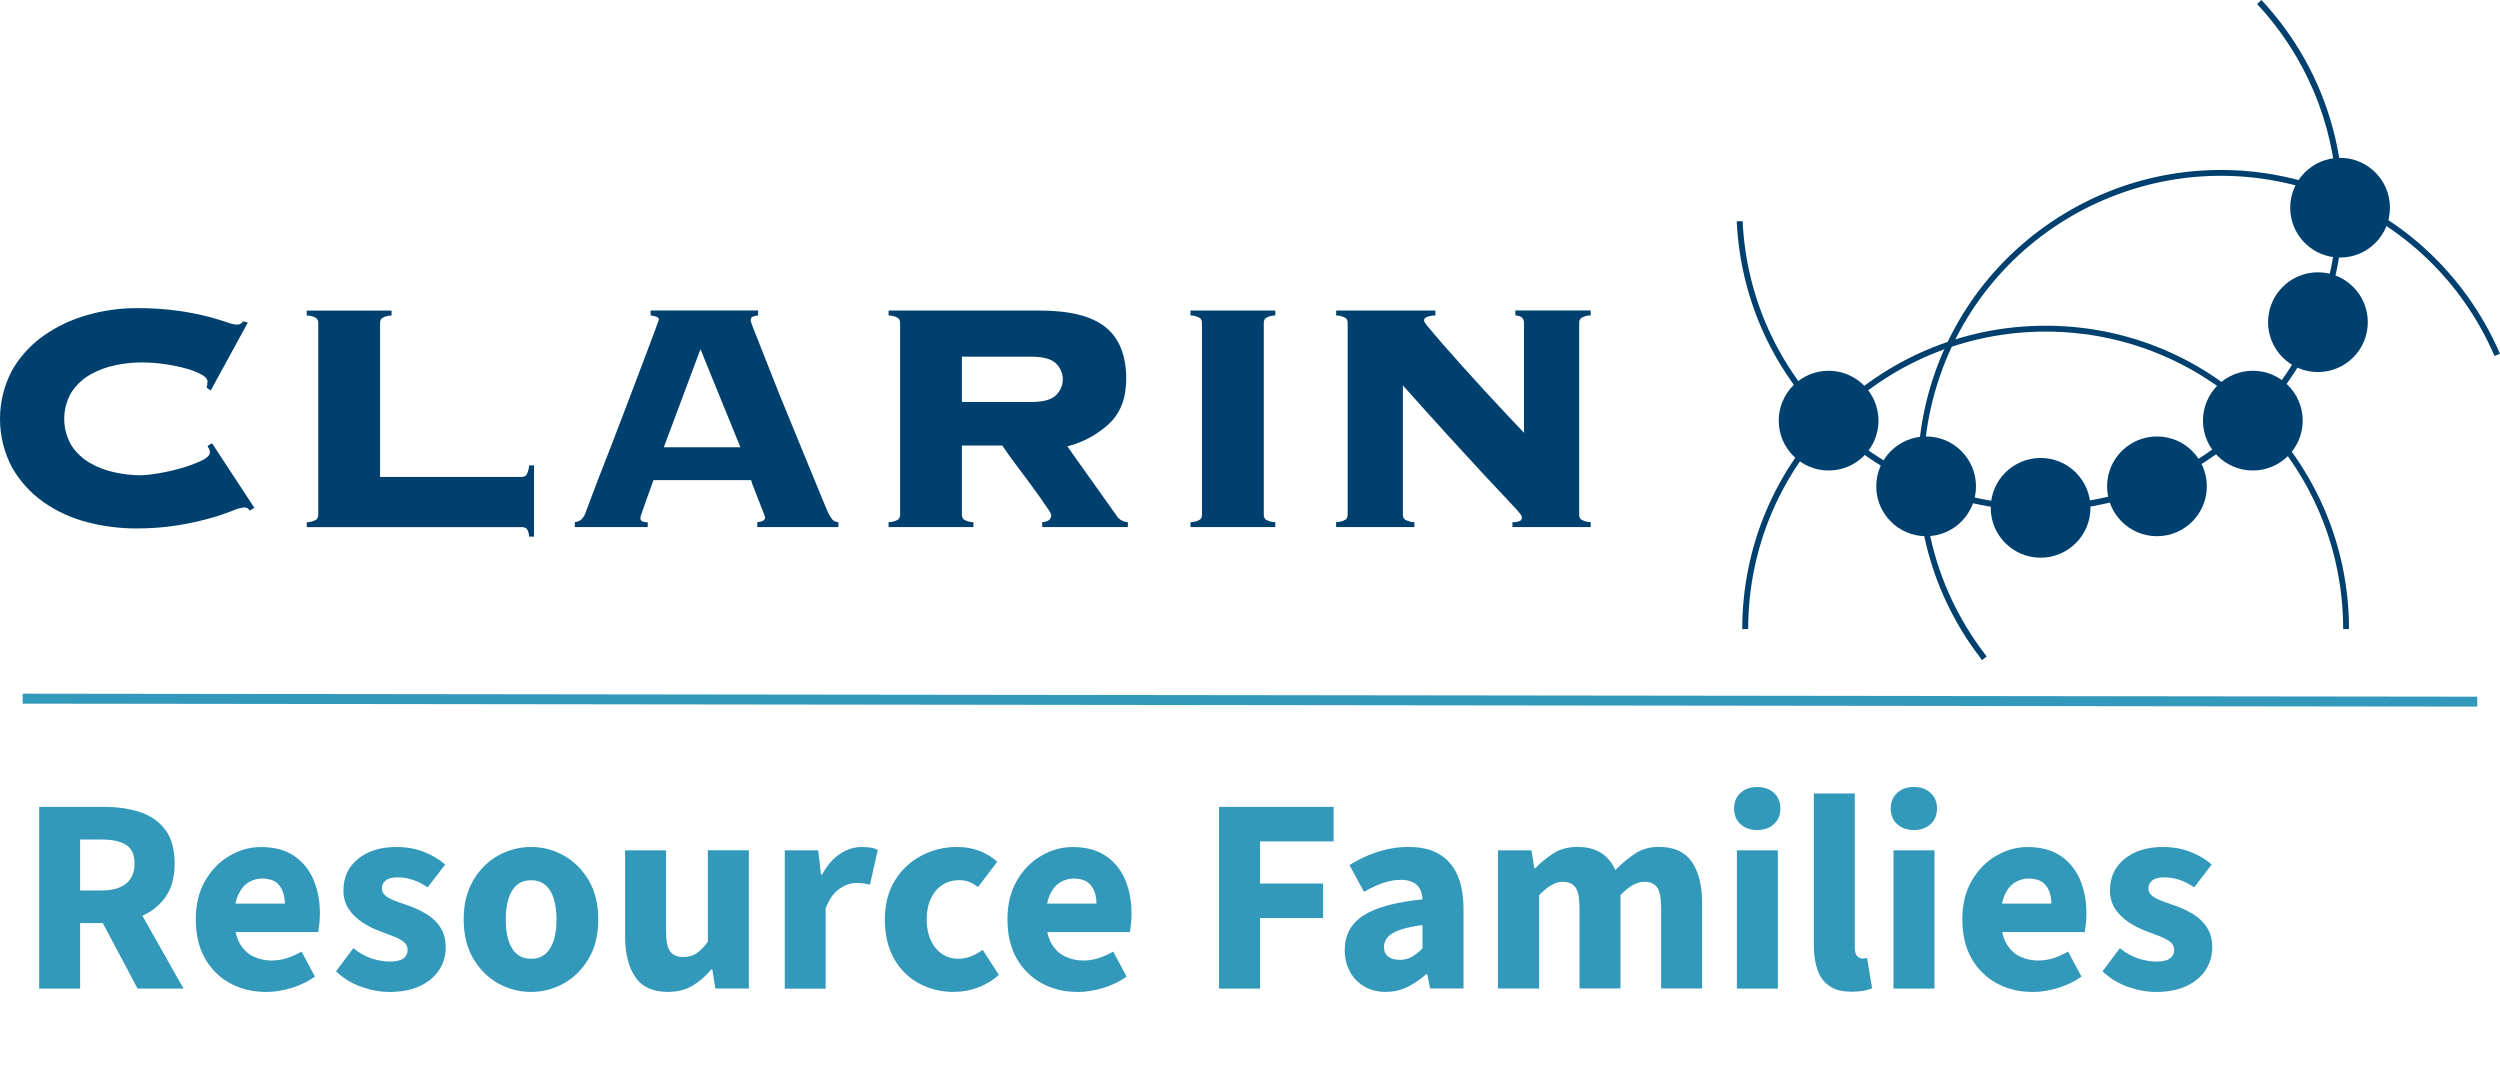
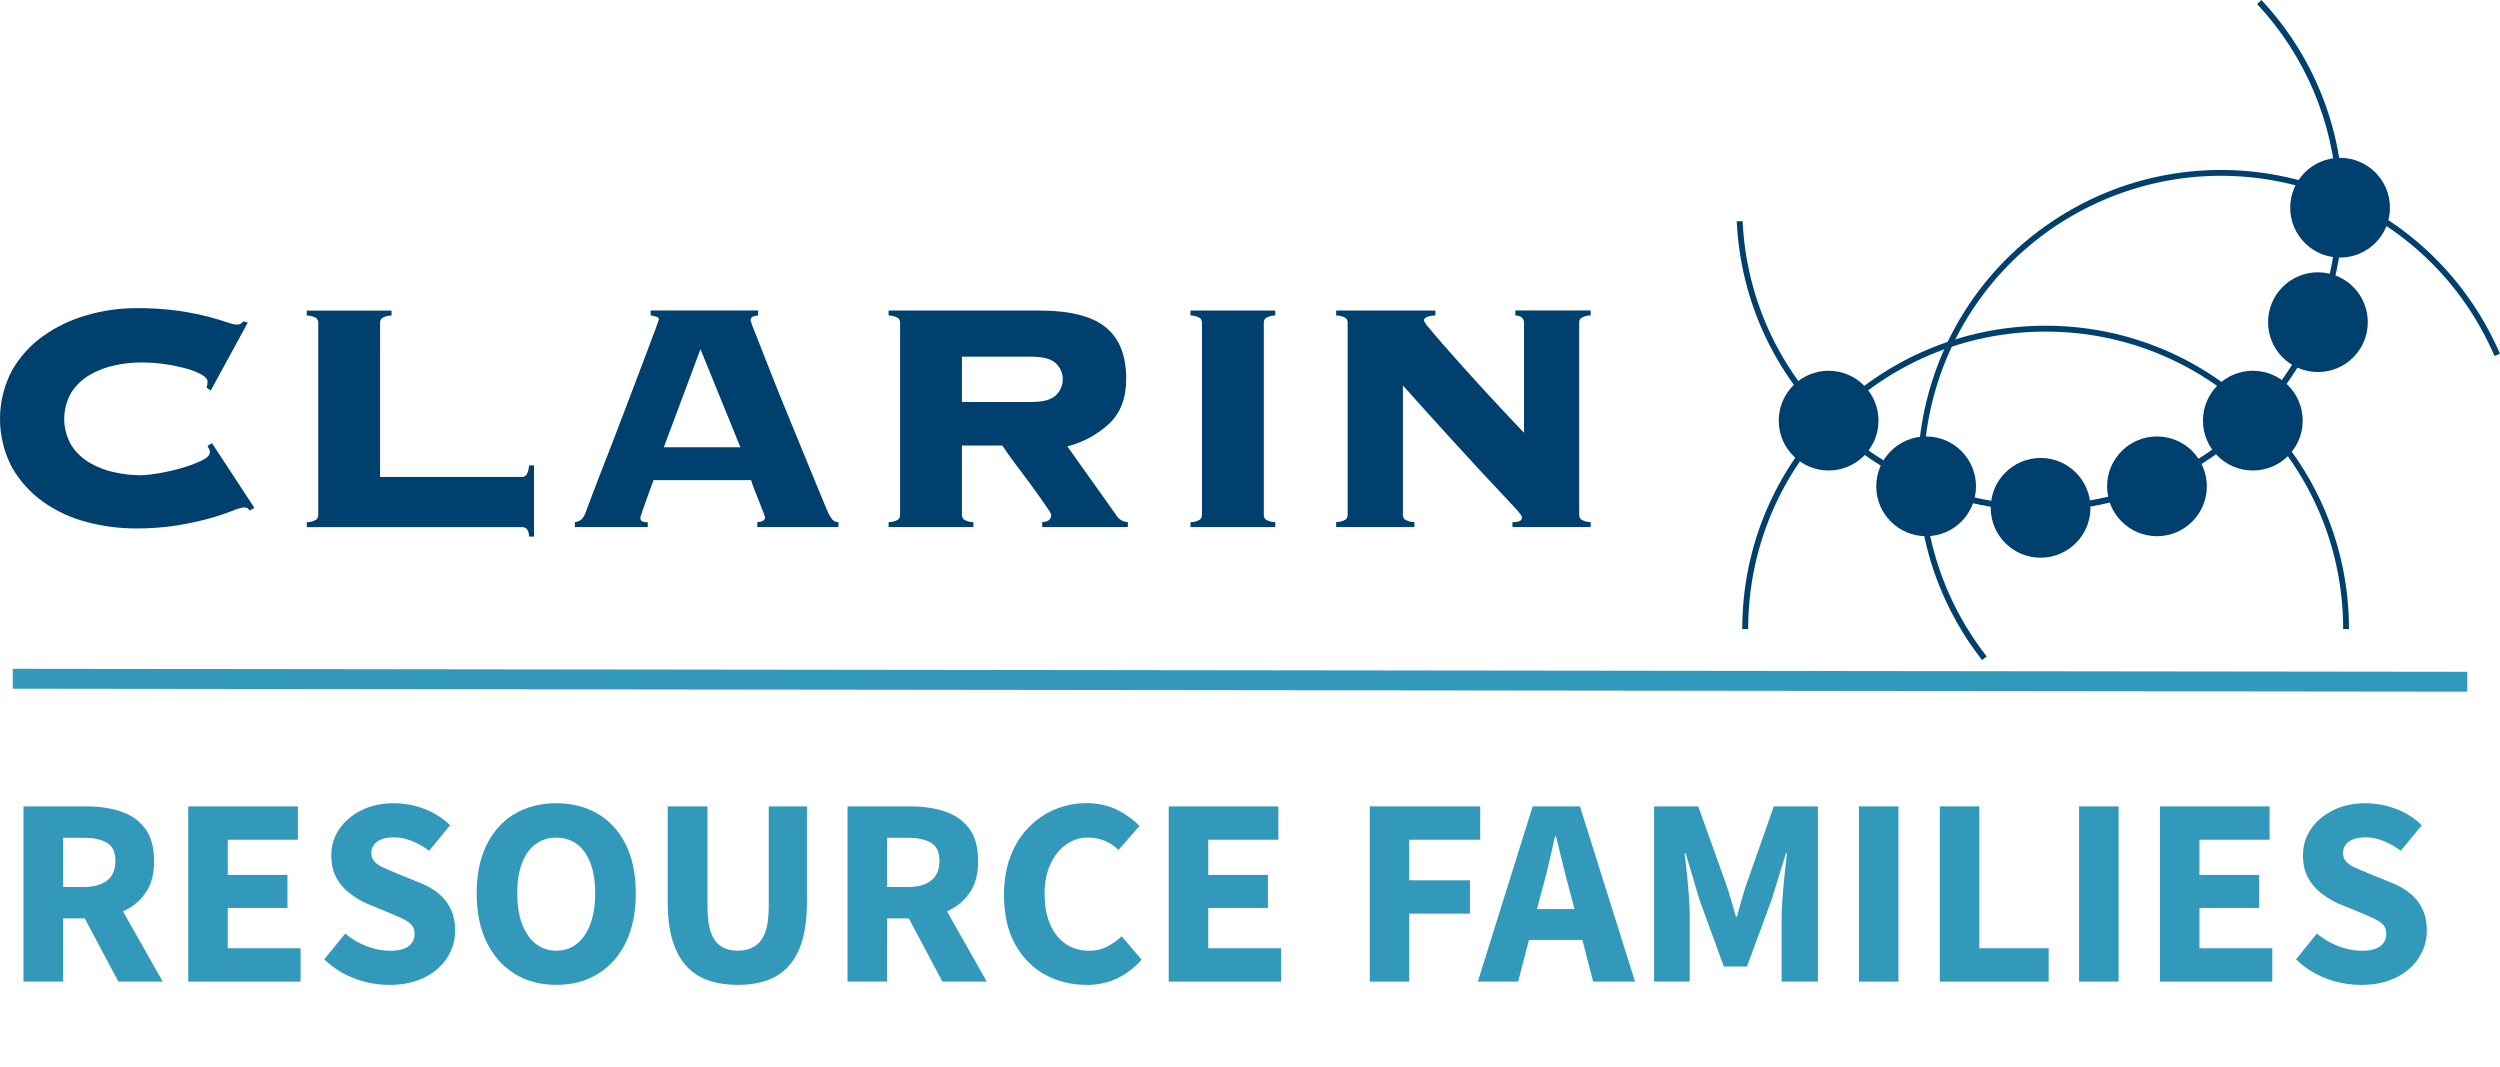
- <svg xmlns="http://www.w3.org/2000/svg" id="Layer_1" data-name="Layer 1" viewBox="0 0 502.28 216.37">
+ <svg xmlns="http://www.w3.org/2000/svg" id="Layer_1" data-name="Layer 1" viewBox="0 0 502.28 214.34">
  <defs>
    <style>
      .cls-1 {
        fill: none;
      }

      .cls-2 {
        stroke: #3299bb;
        stroke-miterlimit: 10;
-         stroke-width: 2px;
+         stroke-width: 4px;
      }

      .cls-2, .cls-3 {
        fill: #3299bb;
      }

      .cls-4 {
        fill: #00406f;
      }
    </style>
  </defs>
  <path class="cls-4" d="M471.96,126.39h-1.19c0-33.01-26.76-59.77-59.77-59.77s-59.77,26.76-59.77,59.77h-1.19c0-33.66,27.29-60.95,60.95-60.95s60.95,27.29,60.95,60.95Z" />
  <path class="cls-4" d="M398.22,132.62c-.49-.63-.97-1.27-1.43-1.91-.37-.51-.72-1.02-1.08-1.54-18.81-27.92-11.43-65.8,16.48-84.61,27.9-18.8,65.76-11.44,84.58,16.44,2.14,3.17,3.98,6.54,5.5,10.06l-1.09.47c-13.05-30.35-48.23-44.38-78.58-31.33-3.42,1.47-6.69,3.26-9.78,5.33-27.36,18.46-34.59,55.6-16.13,82.97,0,0,0,0,0,0,.35.51.7,1.02,1.05,1.51.45.63.93,1.26,1.41,1.88l-.93.73Z" />
  <path class="cls-4" d="M409.92,102.61c-32.6.02-59.45-25.58-60.99-58.14l1.18-.05c1.55,32.97,29.53,58.45,62.5,56.9,32.97-1.55,58.45-29.53,56.9-62.5-.66-14.17-6.35-27.64-16.03-38.01l.87-.81c23,24.61,21.69,63.21-2.93,86.21-5.2,4.86-11.22,8.77-17.77,11.56-7.5,3.19-15.58,4.84-23.73,4.85Z" />
  <circle class="cls-4" cx="470.15" cy="41.73" r="10.02" />
  <circle class="cls-4" cx="367.39" cy="84.51" r="10.02" />
  <circle class="cls-4" cx="386.98" cy="97.71" r="10.02" />
  <circle class="cls-4" cx="409.98" cy="102.03" r="10.02" />
  <circle class="cls-4" cx="433.36" cy="97.71" r="10.02" />
  <circle class="cls-4" cx="452.62" cy="84.51" r="10.02" />
  <circle class="cls-4" cx="465.7" cy="64.73" r="10.02" />
  <path class="cls-4" d="M41.65,77.32c.03-.23.04-.47.04-.7,0-.44-.37-.88-1.12-1.32-.94-.52-1.94-.92-2.98-1.2-1.4-.39-2.82-.7-4.26-.91-1.67-.25-3.36-.38-5.05-.37-1.75.01-3.5.21-5.21.58-1.76.36-3.45,1.01-5,1.9-1.5.87-2.77,2.07-3.72,3.52-1.93,3.3-1.93,7.38,0,10.67.95,1.45,2.22,2.65,3.72,3.52,1.56.9,3.25,1.54,5,1.9,1.71.37,3.46.57,5.21.58,1.14-.04,2.27-.17,3.39-.37,1.56-.25,3.11-.6,4.63-1.03,1.4-.39,2.77-.89,4.09-1.49,1.19-.55,1.78-1.13,1.78-1.74.01-.23-.05-.46-.16-.66-.12-.19-.23-.38-.33-.58l.91-.58,8.52,12.99-.99.58c-.07-.23-.24-.43-.45-.54-.22-.09-.46-.13-.7-.12-.8.12-1.58.35-2.32.7-1.48.57-2.98,1.07-4.51,1.49-2.14.59-4.31,1.06-6.49,1.41-2.76.43-5.56.64-8.35.62-3.32,0-6.63-.43-9.84-1.28-3.15-.8-6.12-2.18-8.77-4.05-2.58-1.83-4.72-4.2-6.29-6.95-3.2-6.09-3.2-13.36,0-19.44,1.56-2.75,3.71-5.12,6.29-6.95,2.66-1.88,5.63-3.3,8.77-4.18,3.2-.93,6.51-1.4,9.84-1.41,2.86-.03,5.72.15,8.56.54,2.05.29,4.08.69,6.08,1.2,1.6.44,2.84.81,3.72,1.12.64.25,1.3.4,1.98.45.5,0,.96-.25,1.24-.66l.91.25-7.45,13.65-.83-.58c.06-.18.1-.36.12-.54Z" />
  <path class="cls-4" d="M105.8,95.36c.3-.58.47-1.21.5-1.86h.99v14.31h-.99c0-.58-.17-1.14-.5-1.61-.29-.21-.64-.32-.99-.29h-43.18v-.99c.69,0,1.36-.18,1.94-.54.25-.25.38-.6.37-.95v-38.55c.01-.35-.12-.7-.37-.95-.59-.36-1.26-.54-1.94-.54v-.99h17.04v.99c-.69,0-1.36.18-1.94.54-.25.25-.38.6-.37.95v30.94h28.46c.39.03.76-.15.99-.46Z" />
  <path class="cls-4" d="M128.94,104.7c.37.18.79.25,1.2.21v.99h-14.64v-.99c.48-.06.94-.24,1.32-.54.37-.39.65-.86.83-1.37.11-.28.39-1.02.83-2.23.44-1.21,1.02-2.74,1.74-4.59.72-1.85,1.52-3.9,2.4-6.16.88-2.26,1.77-4.56,2.65-6.91.88-2.34,1.75-4.63,2.61-6.87.85-2.23,1.61-4.23,2.27-6l1.61-4.3c.41-1.1.62-1.68.62-1.74,0-.28-.18-.47-.54-.58-.37-.11-.74-.2-1.12-.25v-.99h21.59v.99c-.37.04-.73.12-1.08.25-.28.11-.41.39-.41.83.22.73.48,1.45.79,2.15.52,1.32,1.2,3.05,2.03,5.17.83,2.12,1.78,4.52,2.85,7.2,1.08,2.67,2.19,5.4,3.35,8.19,1.16,2.78,2.27,5.5,3.35,8.15,1.08,2.65,2.05,5.02,2.94,7.11.28.71.65,1.38,1.12,1.98.31.33.75.51,1.2.5v.99h-16.3v-.99c1.05-.06,1.57-.39,1.57-.99-.12-.38-.25-.75-.41-1.12-.28-.69-.58-1.46-.91-2.32-.33-.85-.65-1.67-.95-2.44-.22-.51-.4-1.04-.54-1.57h-19.61c-.55,1.49-.99,2.7-1.32,3.64-.33.94-.59,1.68-.79,2.23-.19.55-.33.95-.41,1.2-.07.17-.11.35-.12.54-.02.24.09.48.29.62ZM140.73,70.17l-7.36,19.69h15.39l-8.02-19.69Z" />
  <path class="cls-4" d="M193.63,104.37c.59.35,1.26.54,1.94.54v.99h-17.04v-.99c.69,0,1.36-.18,1.94-.54.25-.25.38-.6.37-.95v-38.55c.01-.35-.12-.7-.37-.95-.59-.36-1.26-.54-1.94-.54v-.99h30.28c6.12,0,10.56,1.12,13.32,3.35,2.76,2.23,4.14,5.69,4.14,10.38,0,3.81-1.12,6.78-3.35,8.93-2.39,2.24-5.31,3.83-8.48,4.63l9.76,13.73c.48.88,1.39,1.45,2.4,1.49v.99h-17.21v-.99c1.21-.06,1.82-.55,1.82-1.49-.16-.42-.39-.81-.66-1.16-.44-.66-.99-1.46-1.65-2.4-.66-.94-1.39-1.94-2.19-3.02-.8-1.08-1.57-2.11-2.32-3.1-.75-.99-1.39-1.87-1.94-2.65-.55-.77-.91-1.3-1.08-1.57h-8.11v13.9c-.01.35.12.7.37.95ZM212.16,79.39c1.76-1.67,1.83-4.46.15-6.22-.05-.05-.1-.1-.15-.15-.91-.91-2.58-1.36-5-1.36h-13.9v9.1h13.9c2.43,0,4.09-.45,5-1.36Z" />
  <path class="cls-4" d="M241.12,104.37c.25-.25.39-.6.37-.95v-38.55c.01-.36-.12-.7-.37-.95-.59-.36-1.26-.54-1.94-.54v-.99h17.04v.99c-.69,0-1.36.18-1.94.54-.25.25-.38.6-.37.95v38.55c-.01.35.12.7.37.95.59.35,1.26.54,1.94.54v.99h-17.04v-.99c.69,0,1.36-.18,1.94-.54Z" />
  <path class="cls-4" d="M270.39,63.92c-.59-.36-1.26-.54-1.94-.54v-.99h19.94v.99c-.64-.01-1.27.11-1.86.37-.27.14-.44.4-.45.7.29.54.65,1.04,1.08,1.49.72.88,1.65,1.99,2.81,3.31s2.47,2.8,3.93,4.43c1.46,1.63,2.94,3.25,4.43,4.88,1.49,1.63,2.92,3.17,4.3,4.63,1.38,1.46,2.56,2.72,3.56,3.76v-22.09c0-.94-.58-1.43-1.74-1.49v-.99h15.14v.99c-.69,0-1.36.18-1.94.54-.25.25-.38.6-.37.95v38.55c-.01.35.12.7.37.95.59.35,1.26.54,1.94.54v.99h-15.72v-.99c.52.05,1.05-.04,1.53-.25.23-.14.37-.39.37-.66-.02-.23-.11-.44-.25-.62-.33-.45-.69-.88-1.08-1.28-.55-.61-1.37-1.48-2.44-2.61-1.08-1.13-2.5-2.65-4.26-4.55-1.77-1.9-3.94-4.27-6.53-7.11-2.59-2.84-5.71-6.3-9.35-10.38v25.97c-.01.35.12.7.37.95.59.35,1.26.54,1.94.54v.99h-15.72v-.99c.69,0,1.36-.18,1.94-.54.25-.25.38-.6.37-.95v-38.55c.01-.35-.12-.7-.37-.95Z" />
-   <line class="cls-2" x1="4.56" y1="140.37" x2="497.71" y2="140.97" />
+   <line class="cls-2" x1="2.56" y1="136.37" x2="495.71" y2="136.97" />
  <g>
-     <rect class="cls-1" x="3.56" y="159.37" width="491" height="39.36" />
-     <path class="cls-3" d="M7.87,198.62v-36.51h13.16c2.58,0,4.93.35,7.06,1.04s3.83,1.87,5.1,3.53c1.27,1.66,1.9,3.93,1.9,6.8s-.64,5.08-1.9,6.83c-1.27,1.75-2.97,3.05-5.1,3.89s-4.48,1.26-7.06,1.26h-4.93v13.16H7.87ZM16.1,178.91h4.26c2.17,0,3.82-.46,4.96-1.37,1.14-.91,1.71-2.27,1.71-4.06s-.57-3.04-1.71-3.75c-1.14-.71-2.79-1.06-4.96-1.06h-4.26v10.25ZM27.64,198.62l-8.12-15.29,5.71-5.32,11.65,20.61h-9.24Z" />
-     <path class="cls-3" d="M53.4,199.29c-2.65,0-5.04-.58-7.17-1.74-2.13-1.16-3.81-2.82-5.04-4.98-1.23-2.17-1.85-4.78-1.85-7.84s.62-5.62,1.88-7.78c1.25-2.17,2.88-3.84,4.9-5.01,2.02-1.18,4.12-1.76,6.33-1.76,2.65,0,4.85.59,6.61,1.76,1.75,1.18,3.06,2.77,3.92,4.79.86,2.02,1.29,4.28,1.29,6.78,0,.71-.04,1.41-.11,2.1-.08.69-.15,1.24-.22,1.65h-18.2l-.11-5.71h11.59c0-1.46-.35-2.66-1.06-3.61-.71-.95-1.89-1.43-3.53-1.43-.9,0-1.77.24-2.63.73-.86.49-1.57,1.33-2.13,2.52-.56,1.2-.82,2.86-.78,4.98.04,2.09.42,3.73,1.15,4.93.73,1.2,1.65,2.04,2.77,2.55s2.3.76,3.53.76c1.08,0,2.12-.16,3.11-.48.99-.32,1.97-.76,2.94-1.32l2.69,5.04c-1.38.97-2.95,1.73-4.7,2.27-1.76.54-3.47.81-5.15.81Z" />
-     <path class="cls-3" d="M78.15,199.29c-1.83,0-3.72-.36-5.66-1.06-1.94-.71-3.6-1.74-4.98-3.08l3.47-4.65c1.27,1.01,2.53,1.71,3.78,2.1,1.25.39,2.45.59,3.61.59,1.23,0,2.13-.21,2.69-.64.56-.43.84-1,.84-1.71,0-.63-.25-1.16-.76-1.57s-1.16-.77-1.96-1.09c-.8-.32-1.71-.66-2.72-1.04-1.34-.48-2.58-1.1-3.7-1.85-1.12-.75-2.03-1.64-2.72-2.69-.69-1.04-1.04-2.3-1.04-3.75,0-2.61.98-4.71,2.94-6.3,1.96-1.59,4.53-2.38,7.7-2.38,2.02,0,3.85.33,5.52.98,1.66.65,3.09,1.5,4.28,2.55l-3.53,4.59c-1.01-.71-2.02-1.22-3.02-1.54-1.01-.32-2-.48-2.97-.48-1.08,0-1.89.21-2.41.62-.52.41-.78.93-.78,1.57,0,.52.19.97.56,1.34.37.37.94.72,1.71,1.04.76.32,1.73.66,2.88,1.04,1.42.49,2.72,1.09,3.89,1.82,1.18.73,2.1,1.63,2.77,2.72.67,1.08,1.01,2.39,1.01,3.92,0,1.68-.44,3.19-1.32,4.54-.88,1.34-2.16,2.42-3.84,3.22-1.68.8-3.77,1.2-6.27,1.2Z" />
-     <path class="cls-3" d="M106.71,199.29c-2.35,0-4.56-.57-6.61-1.71-2.05-1.14-3.72-2.8-5.01-4.98-1.29-2.18-1.93-4.81-1.93-7.87s.64-5.68,1.93-7.87c1.29-2.18,2.96-3.84,5.01-4.98,2.05-1.14,4.26-1.71,6.61-1.71s4.5.57,6.55,1.71c2.05,1.14,3.72,2.8,5.01,4.98,1.29,2.18,1.93,4.81,1.93,7.87s-.64,5.68-1.93,7.87c-1.29,2.18-2.96,3.84-5.01,4.98-2.05,1.14-4.24,1.71-6.55,1.71ZM106.71,192.63c1.12,0,2.06-.32,2.83-.95.76-.63,1.33-1.55,1.71-2.74.37-1.19.56-2.59.56-4.2s-.19-3-.56-4.2c-.37-1.19-.94-2.11-1.71-2.74-.77-.63-1.71-.95-2.83-.95s-2.11.32-2.86.95c-.75.64-1.31,1.55-1.68,2.74-.37,1.2-.56,2.59-.56,4.2s.19,3,.56,4.2c.37,1.2.93,2.11,1.68,2.74.75.64,1.7.95,2.86.95Z" />
-     <path class="cls-3" d="M134.21,199.29c-3.02,0-5.22-1-6.58-3-1.36-2-2.04-4.73-2.04-8.2v-17.25h8.23v16.18c0,2.02.28,3.4.84,4.14.56.75,1.44,1.12,2.63,1.12,1.01,0,1.88-.24,2.63-.73.75-.49,1.51-1.27,2.3-2.35v-18.37h8.23v27.78h-6.72l-.62-3.86h-.17c-1.16,1.38-2.43,2.48-3.81,3.3-1.38.82-3.02,1.23-4.93,1.23Z" />
-     <path class="cls-3" d="M157.67,198.62v-27.78h6.72l.56,4.87h.22c1.01-1.87,2.21-3.26,3.61-4.17,1.4-.91,2.83-1.37,4.28-1.37.78,0,1.44.05,1.96.14.52.09.97.23,1.34.42l-1.57,7c-.45-.11-.88-.2-1.29-.25-.41-.06-.92-.08-1.51-.08-1.05,0-2.14.37-3.28,1.12-1.14.75-2.08,2.07-2.83,3.98v16.13h-8.23Z" />
-     <path class="cls-3" d="M191.66,199.29c-2.61,0-4.98-.58-7.08-1.74-2.11-1.16-3.77-2.82-4.98-4.98-1.21-2.17-1.82-4.78-1.82-7.84s.67-5.67,2.02-7.84c1.34-2.17,3.12-3.83,5.32-4.98,2.2-1.16,4.57-1.74,7.11-1.74,1.72,0,3.26.27,4.62.81,1.36.54,2.53,1.26,3.5,2.16l-3.86,5.1c-.49-.41-1.04-.75-1.65-1.01-.62-.26-1.32-.39-2.1-.39-1.31,0-2.45.32-3.42.95-.97.64-1.74,1.55-2.3,2.74-.56,1.2-.84,2.59-.84,4.2s.28,3,.84,4.2c.56,1.2,1.32,2.11,2.27,2.74.95.64,2.02.95,3.22.95.93,0,1.81-.17,2.63-.5.82-.34,1.59-.76,2.3-1.29l3.25,5.04c-1.16,1.05-2.52,1.88-4.09,2.49s-3.21.92-4.93.92Z" />
-     <path class="cls-3" d="M216.47,199.29c-2.65,0-5.04-.58-7.17-1.74-2.13-1.16-3.81-2.82-5.04-4.98-1.23-2.17-1.85-4.78-1.85-7.84s.62-5.62,1.88-7.78c1.25-2.17,2.88-3.84,4.9-5.01,2.02-1.18,4.12-1.76,6.33-1.76,2.65,0,4.85.59,6.61,1.76,1.75,1.18,3.06,2.77,3.92,4.79.86,2.02,1.29,4.28,1.29,6.78,0,.71-.04,1.41-.11,2.1-.08.69-.15,1.24-.22,1.65h-18.2l-.11-5.71h11.59c0-1.46-.35-2.66-1.06-3.61-.71-.95-1.89-1.43-3.53-1.43-.9,0-1.77.24-2.63.73-.86.49-1.57,1.33-2.13,2.52-.56,1.2-.82,2.86-.78,4.98.04,2.09.42,3.73,1.15,4.93.73,1.2,1.65,2.04,2.77,2.55s2.3.76,3.53.76c1.08,0,2.12-.16,3.11-.48.99-.32,1.97-.76,2.94-1.32l2.69,5.04c-1.38.97-2.95,1.73-4.7,2.27-1.76.54-3.47.81-5.15.81Z" />
-     <path class="cls-3" d="M244.92,198.62v-36.51h23.02v6.94h-14.78v8.46h12.66v6.94h-12.66v14.17h-8.23Z" />
-     <path class="cls-3" d="M278.46,199.29c-1.68,0-3.15-.37-4.4-1.12-1.25-.75-2.21-1.75-2.88-3.02s-1.01-2.69-1.01-4.26c0-2.99,1.23-5.29,3.7-6.92s6.44-2.72,11.93-3.28c-.04-.82-.21-1.52-.53-2.1-.32-.58-.79-1.03-1.43-1.34-.63-.32-1.44-.48-2.41-.48-1.16,0-2.33.21-3.53.62-1.2.41-2.48,1.01-3.86,1.79l-2.91-5.38c1.19-.75,2.43-1.39,3.7-1.93,1.27-.54,2.58-.96,3.95-1.26,1.36-.3,2.77-.45,4.23-.45,2.39,0,4.4.46,6.02,1.37,1.62.92,2.86,2.3,3.72,4.14.86,1.85,1.29,4.21,1.29,7.08v15.85h-6.72l-.56-2.86h-.22c-1.2,1.05-2.45,1.9-3.75,2.55-1.31.65-2.74.98-4.31.98ZM281.2,192.85c.93,0,1.75-.21,2.46-.62.71-.41,1.42-.97,2.13-1.68v-4.7c-1.94.26-3.48.6-4.62,1.01-1.14.41-1.94.91-2.41,1.48-.47.58-.7,1.22-.7,1.93,0,.86.29,1.5.87,1.93.58.43,1.33.64,2.27.64Z" />
-     <path class="cls-3" d="M300.97,198.62v-27.78h6.72l.56,3.58h.22c1.12-1.16,2.34-2.16,3.67-3,1.33-.84,2.9-1.26,4.73-1.26,1.98,0,3.58.4,4.82,1.2,1.23.8,2.18,1.95,2.86,3.44,1.23-1.27,2.54-2.36,3.92-3.28,1.38-.91,2.99-1.37,4.82-1.37,3.02,0,5.23,1,6.61,3,1.38,2,2.07,4.73,2.07,8.2v17.25h-8.23v-16.18c0-2.02-.27-3.4-.81-4.14-.54-.75-1.41-1.12-2.6-1.12-.71,0-1.46.22-2.24.64-.78.43-1.62,1.11-2.52,2.04v18.76h-8.23v-16.18c0-2.02-.27-3.4-.81-4.14-.54-.75-1.41-1.12-2.6-1.12-1.42,0-2.99.9-4.7,2.69v18.76h-8.23Z" />
-     <path class="cls-3" d="M353.05,166.76c-1.38,0-2.5-.39-3.36-1.18-.86-.78-1.29-1.83-1.29-3.14s.43-2.35,1.29-3.14c.86-.78,1.98-1.18,3.36-1.18s2.5.39,3.36,1.18c.86.78,1.29,1.83,1.29,3.14s-.43,2.35-1.29,3.14c-.86.78-1.98,1.18-3.36,1.18ZM348.96,198.62v-27.78h8.23v27.78h-8.23Z" />
-     <path class="cls-3" d="M371.98,199.24c-1.87,0-3.35-.38-4.45-1.15-1.1-.76-1.9-1.85-2.38-3.25-.49-1.4-.73-3.03-.73-4.9v-30.52h8.23v30.86c0,.9.16,1.5.48,1.82.32.32.66.48,1.04.48.15,0,.29,0,.42-.03.13-.02.31-.05.53-.08l1.01,6.1c-.45.19-1.02.34-1.71.48-.69.13-1.5.2-2.44.2Z" />
-     <path class="cls-3" d="M384.52,166.76c-1.38,0-2.5-.39-3.36-1.18-.86-.78-1.29-1.83-1.29-3.14s.43-2.35,1.29-3.14c.86-.78,1.98-1.18,3.36-1.18s2.5.39,3.36,1.18c.86.78,1.29,1.83,1.29,3.14s-.43,2.35-1.29,3.14c-.86.78-1.98,1.18-3.36,1.18ZM380.43,198.62v-27.78h8.23v27.78h-8.23Z" />
-     <path class="cls-3" d="M408.32,199.29c-2.65,0-5.04-.58-7.17-1.74-2.13-1.16-3.81-2.82-5.04-4.98-1.23-2.17-1.85-4.78-1.85-7.84s.62-5.62,1.88-7.78,2.88-3.84,4.9-5.01c2.02-1.18,4.12-1.76,6.33-1.76,2.65,0,4.85.59,6.61,1.76,1.75,1.18,3.06,2.77,3.92,4.79.86,2.02,1.29,4.28,1.29,6.78,0,.71-.04,1.41-.11,2.1-.08.69-.15,1.24-.22,1.65h-18.2l-.11-5.71h11.59c0-1.46-.36-2.66-1.06-3.61-.71-.95-1.89-1.43-3.53-1.43-.9,0-1.77.24-2.63.73-.86.49-1.57,1.33-2.13,2.52-.56,1.2-.82,2.86-.78,4.98.04,2.09.42,3.73,1.15,4.93.73,1.2,1.65,2.04,2.77,2.55s2.3.76,3.53.76c1.08,0,2.12-.16,3.11-.48s1.97-.76,2.94-1.32l2.69,5.04c-1.38.97-2.95,1.73-4.7,2.27-1.75.54-3.47.81-5.15.81Z" />
-     <path class="cls-3" d="M433.07,199.29c-1.83,0-3.72-.36-5.66-1.06-1.94-.71-3.6-1.74-4.98-3.08l3.47-4.65c1.27,1.01,2.53,1.71,3.78,2.1,1.25.39,2.46.59,3.61.59,1.23,0,2.13-.21,2.69-.64.56-.43.84-1,.84-1.71,0-.63-.25-1.16-.76-1.57-.5-.41-1.16-.77-1.96-1.09-.8-.32-1.71-.66-2.72-1.04-1.34-.48-2.58-1.1-3.7-1.85-1.12-.75-2.03-1.64-2.72-2.69s-1.04-2.3-1.04-3.75c0-2.61.98-4.71,2.94-6.3,1.96-1.59,4.53-2.38,7.7-2.38,2.02,0,3.85.33,5.52.98s3.09,1.5,4.28,2.55l-3.53,4.59c-1.01-.71-2.02-1.22-3.02-1.54-1.01-.32-2-.48-2.97-.48-1.08,0-1.89.21-2.41.62-.52.41-.78.93-.78,1.57,0,.52.19.97.56,1.34.37.37.94.72,1.71,1.04.77.32,1.73.66,2.88,1.04,1.42.49,2.72,1.09,3.89,1.82,1.18.73,2.1,1.63,2.77,2.72.67,1.08,1.01,2.39,1.01,3.92,0,1.68-.44,3.19-1.32,4.54-.88,1.34-2.16,2.42-3.84,3.22-1.68.8-3.77,1.2-6.27,1.2Z" />
+     <rect class="cls-1" x=".56" y="159.37" width="491" height="39.36" />
+     <path class="cls-3" d="M4.72,197.22v-35.21h12.69c2.48,0,4.75.33,6.8,1,2.05.67,3.69,1.8,4.91,3.4,1.22,1.6,1.84,3.79,1.84,6.56s-.61,4.9-1.84,6.59c-1.22,1.69-2.86,2.94-4.91,3.75-2.05.81-4.32,1.21-6.8,1.21h-4.75v12.69h-7.94ZM12.66,178.21h4.1c2.09,0,3.68-.44,4.78-1.32,1.1-.88,1.65-2.19,1.65-3.92s-.55-2.93-1.65-3.62c-1.1-.68-2.69-1.03-4.78-1.03h-4.1v9.88ZM23.78,197.22l-7.83-14.74,5.51-5.13,11.23,19.87h-8.91Z" />
+     <path class="cls-3" d="M37.82,197.22v-35.21h22.03v6.7h-14.09v7.07h11.99v6.64h-11.99v8.1h14.63v6.7h-22.57Z" />
+     <path class="cls-3" d="M78.16,197.87c-2.34,0-4.64-.42-6.91-1.27-2.27-.85-4.3-2.13-6.1-3.86l4.21-5.18c1.26,1.08,2.69,1.93,4.29,2.54,1.6.61,3.18.92,4.73.92,1.66,0,2.89-.31,3.7-.92.81-.61,1.22-1.44,1.22-2.48,0-.76-.21-1.36-.62-1.81-.41-.45-1-.85-1.75-1.21-.76-.36-1.66-.76-2.7-1.19l-4.59-1.89c-1.19-.54-2.33-1.23-3.43-2.08-1.1-.85-1.98-1.89-2.65-3.13-.67-1.24-1-2.73-1-4.46,0-1.94.53-3.7,1.59-5.26,1.06-1.57,2.54-2.83,4.43-3.78s4.06-1.43,6.51-1.43c2.12,0,4.18.38,6.16,1.13,1.98.76,3.71,1.85,5.18,3.29l-4.21,5.13c-1.15-.86-2.33-1.53-3.54-2-1.21-.47-2.4-.7-3.59-.7-1.37,0-2.46.28-3.27.84-.81.56-1.22,1.34-1.22,2.35,0,.68.23,1.27.7,1.75.47.49,1.12.9,1.94,1.24.83.34,1.73.73,2.7,1.16l4.54,1.84c1.44.58,2.67,1.3,3.7,2.16s1.83,1.9,2.4,3.11c.58,1.21.86,2.64.86,4.29,0,1.94-.52,3.74-1.57,5.4-1.04,1.66-2.56,2.99-4.54,4-1.98,1.01-4.37,1.51-7.18,1.51Z" />
+     <path class="cls-3" d="M111.75,197.87c-3.17,0-5.95-.74-8.34-2.21-2.39-1.48-4.27-3.58-5.62-6.32-1.35-2.74-2.02-6.03-2.02-9.88s.68-7.07,2.02-9.77c1.35-2.7,3.22-4.76,5.62-6.18,2.39-1.42,5.17-2.13,8.34-2.13s5.96.71,8.37,2.13c2.41,1.42,4.28,3.48,5.62,6.18,1.33,2.7,2,5.96,2,9.77s-.67,7.15-2,9.88c-1.33,2.74-3.2,4.84-5.62,6.32-2.41,1.48-5.2,2.21-8.37,2.21ZM111.75,191.01c1.62,0,3.02-.48,4.19-1.43,1.17-.95,2.07-2.29,2.7-4.02.63-1.73.94-3.76.94-6.1s-.32-4.35-.94-6.02c-.63-1.67-1.53-2.95-2.7-3.83-1.17-.88-2.56-1.32-4.19-1.32s-2.97.44-4.16,1.32c-1.19.88-2.1,2.16-2.73,3.83-.63,1.67-.94,3.68-.94,6.02s.31,4.37.94,6.1c.63,1.73,1.54,3.07,2.73,4.02s2.57,1.43,4.16,1.43Z" />
+     <path class="cls-3" d="M148.25,197.87c-2.3,0-4.33-.32-6.08-.95-1.75-.63-3.21-1.62-4.4-2.97-1.19-1.35-2.09-3.07-2.7-5.16-.61-2.09-.92-4.57-.92-7.45v-19.33h7.99v20.14c0,2.2.23,3.93.7,5.21.47,1.28,1.15,2.21,2.05,2.78.9.58,2.02.86,3.35.86s2.41-.29,3.35-.86c.94-.58,1.65-1.5,2.13-2.78.49-1.28.73-3.01.73-5.21v-20.14h7.67v19.33c0,2.88-.3,5.36-.89,7.45-.59,2.09-1.48,3.81-2.65,5.16-1.17,1.35-2.62,2.34-4.35,2.97-1.73.63-3.73.95-5.99.95Z" />
+     <path class="cls-3" d="M170.28,197.22v-35.21h12.69c2.48,0,4.75.33,6.8,1,2.05.67,3.69,1.8,4.91,3.4,1.22,1.6,1.84,3.79,1.84,6.56s-.61,4.9-1.84,6.59c-1.22,1.69-2.86,2.94-4.91,3.75-2.05.81-4.32,1.21-6.8,1.21h-4.75v12.69h-7.94ZM178.22,178.21h4.1c2.09,0,3.68-.44,4.78-1.32,1.1-.88,1.65-2.19,1.65-3.92s-.55-2.93-1.65-3.62c-1.1-.68-2.69-1.03-4.78-1.03h-4.1v9.88ZM189.34,197.22l-7.83-14.74,5.51-5.13,11.23,19.87h-8.91Z" />
+     <path class="cls-3" d="M218.29,197.87c-3.02,0-5.79-.68-8.29-2.03-2.5-1.35-4.51-3.38-6.02-6.08-1.51-2.7-2.27-6.01-2.27-9.94,0-2.92.44-5.52,1.32-7.8.88-2.29,2.1-4.22,3.65-5.8,1.55-1.58,3.32-2.79,5.32-3.62,2-.83,4.11-1.24,6.35-1.24s4.3.45,6.1,1.35c1.8.9,3.29,1.98,4.48,3.24l-4.21,4.81c-.86-.83-1.8-1.45-2.81-1.86-1.01-.41-2.14-.62-3.4-.62-1.55,0-2.98.46-4.29,1.38-1.31.92-2.37,2.22-3.16,3.92-.79,1.69-1.19,3.69-1.19,5.99s.38,4.47,1.13,6.18,1.81,3.02,3.16,3.92c1.35.9,2.91,1.35,4.67,1.35,1.37,0,2.59-.29,3.67-.86,1.08-.58,2.03-1.26,2.86-2.05l4,4.7c-1.51,1.69-3.19,2.96-5.02,3.81s-3.85,1.27-6.05,1.27Z" />
+     <path class="cls-3" d="M234.81,197.22v-35.21h22.03v6.7h-14.09v7.07h11.99v6.64h-11.99v8.1h14.63v6.7h-22.57Z" />
+     <path class="cls-3" d="M275.2,197.22v-35.21h22.19v6.7h-14.26v8.15h12.2v6.7h-12.2v13.66h-7.94Z" />
+     <path class="cls-3" d="M296.91,197.22l11.02-35.21h9.5l11.07,35.21h-8.42l-4.59-17.82c-.5-1.76-.99-3.64-1.46-5.62s-.94-3.89-1.4-5.72h-.22c-.4,1.84-.83,3.75-1.3,5.72s-.95,3.85-1.46,5.62l-4.64,17.82h-8.1ZM304.14,188.85v-6.21h16.96v6.21h-16.96Z" />
+     <path class="cls-3" d="M332.33,197.22v-35.21h8.86l5.62,15.66c.36,1.04.69,2.1,1,3.16.31,1.06.62,2.17.95,3.32h.22c.32-1.15.63-2.26.92-3.32s.61-2.12.97-3.16l5.51-15.66h8.86v35.21h-7.29v-12.91c0-1.15.06-2.51.19-4.08.12-1.57.27-3.13.43-4.7.16-1.57.31-2.92.46-4.08h-.22l-2.86,9.29-4.97,13.45h-4.64l-4.91-13.45-2.75-9.29h-.22c.14,1.15.3,2.51.46,4.08.16,1.57.3,3.13.41,4.7.11,1.57.16,2.93.16,4.08v12.91h-7.13Z" />
+     <path class="cls-3" d="M373.48,197.22v-35.21h7.94v35.21h-7.94Z" />
+     <path class="cls-3" d="M389.73,197.22v-35.21h7.94v28.51h13.93v6.7h-21.87Z" />
+     <path class="cls-3" d="M417.71,197.22v-35.21h7.94v35.21h-7.94Z" />
+     <path class="cls-3" d="M433.96,197.22v-35.21h22.03v6.7h-14.09v7.07h11.99v6.64h-11.99v8.1h14.63v6.7h-22.57Z" />
+     <path class="cls-3" d="M474.3,197.87c-2.34,0-4.64-.42-6.91-1.27-2.27-.85-4.3-2.13-6.1-3.86l4.21-5.18c1.26,1.08,2.69,1.93,4.29,2.54,1.6.61,3.18.92,4.73.92,1.66,0,2.89-.31,3.7-.92.81-.61,1.21-1.44,1.21-2.48,0-.76-.21-1.36-.62-1.81-.41-.45-1-.85-1.75-1.21-.76-.36-1.66-.76-2.7-1.19l-4.59-1.89c-1.19-.54-2.33-1.23-3.43-2.08-1.1-.85-1.98-1.89-2.65-3.13-.67-1.24-1-2.73-1-4.46,0-1.94.53-3.7,1.59-5.26,1.06-1.57,2.54-2.83,4.43-3.78,1.89-.95,4.06-1.43,6.51-1.43,2.12,0,4.18.38,6.16,1.13s3.71,1.85,5.18,3.29l-4.21,5.13c-1.15-.86-2.33-1.53-3.54-2-1.21-.47-2.4-.7-3.59-.7-1.37,0-2.46.28-3.27.84-.81.56-1.21,1.34-1.21,2.35,0,.68.23,1.27.7,1.75.47.49,1.12.9,1.94,1.24.83.34,1.73.73,2.7,1.16l4.54,1.84c1.44.58,2.67,1.3,3.7,2.16s1.83,1.9,2.4,3.11c.58,1.21.86,2.64.86,4.29,0,1.94-.52,3.74-1.57,5.4-1.04,1.66-2.56,2.99-4.54,4-1.98,1.01-4.37,1.51-7.18,1.51Z" />
  </g>
</svg>
